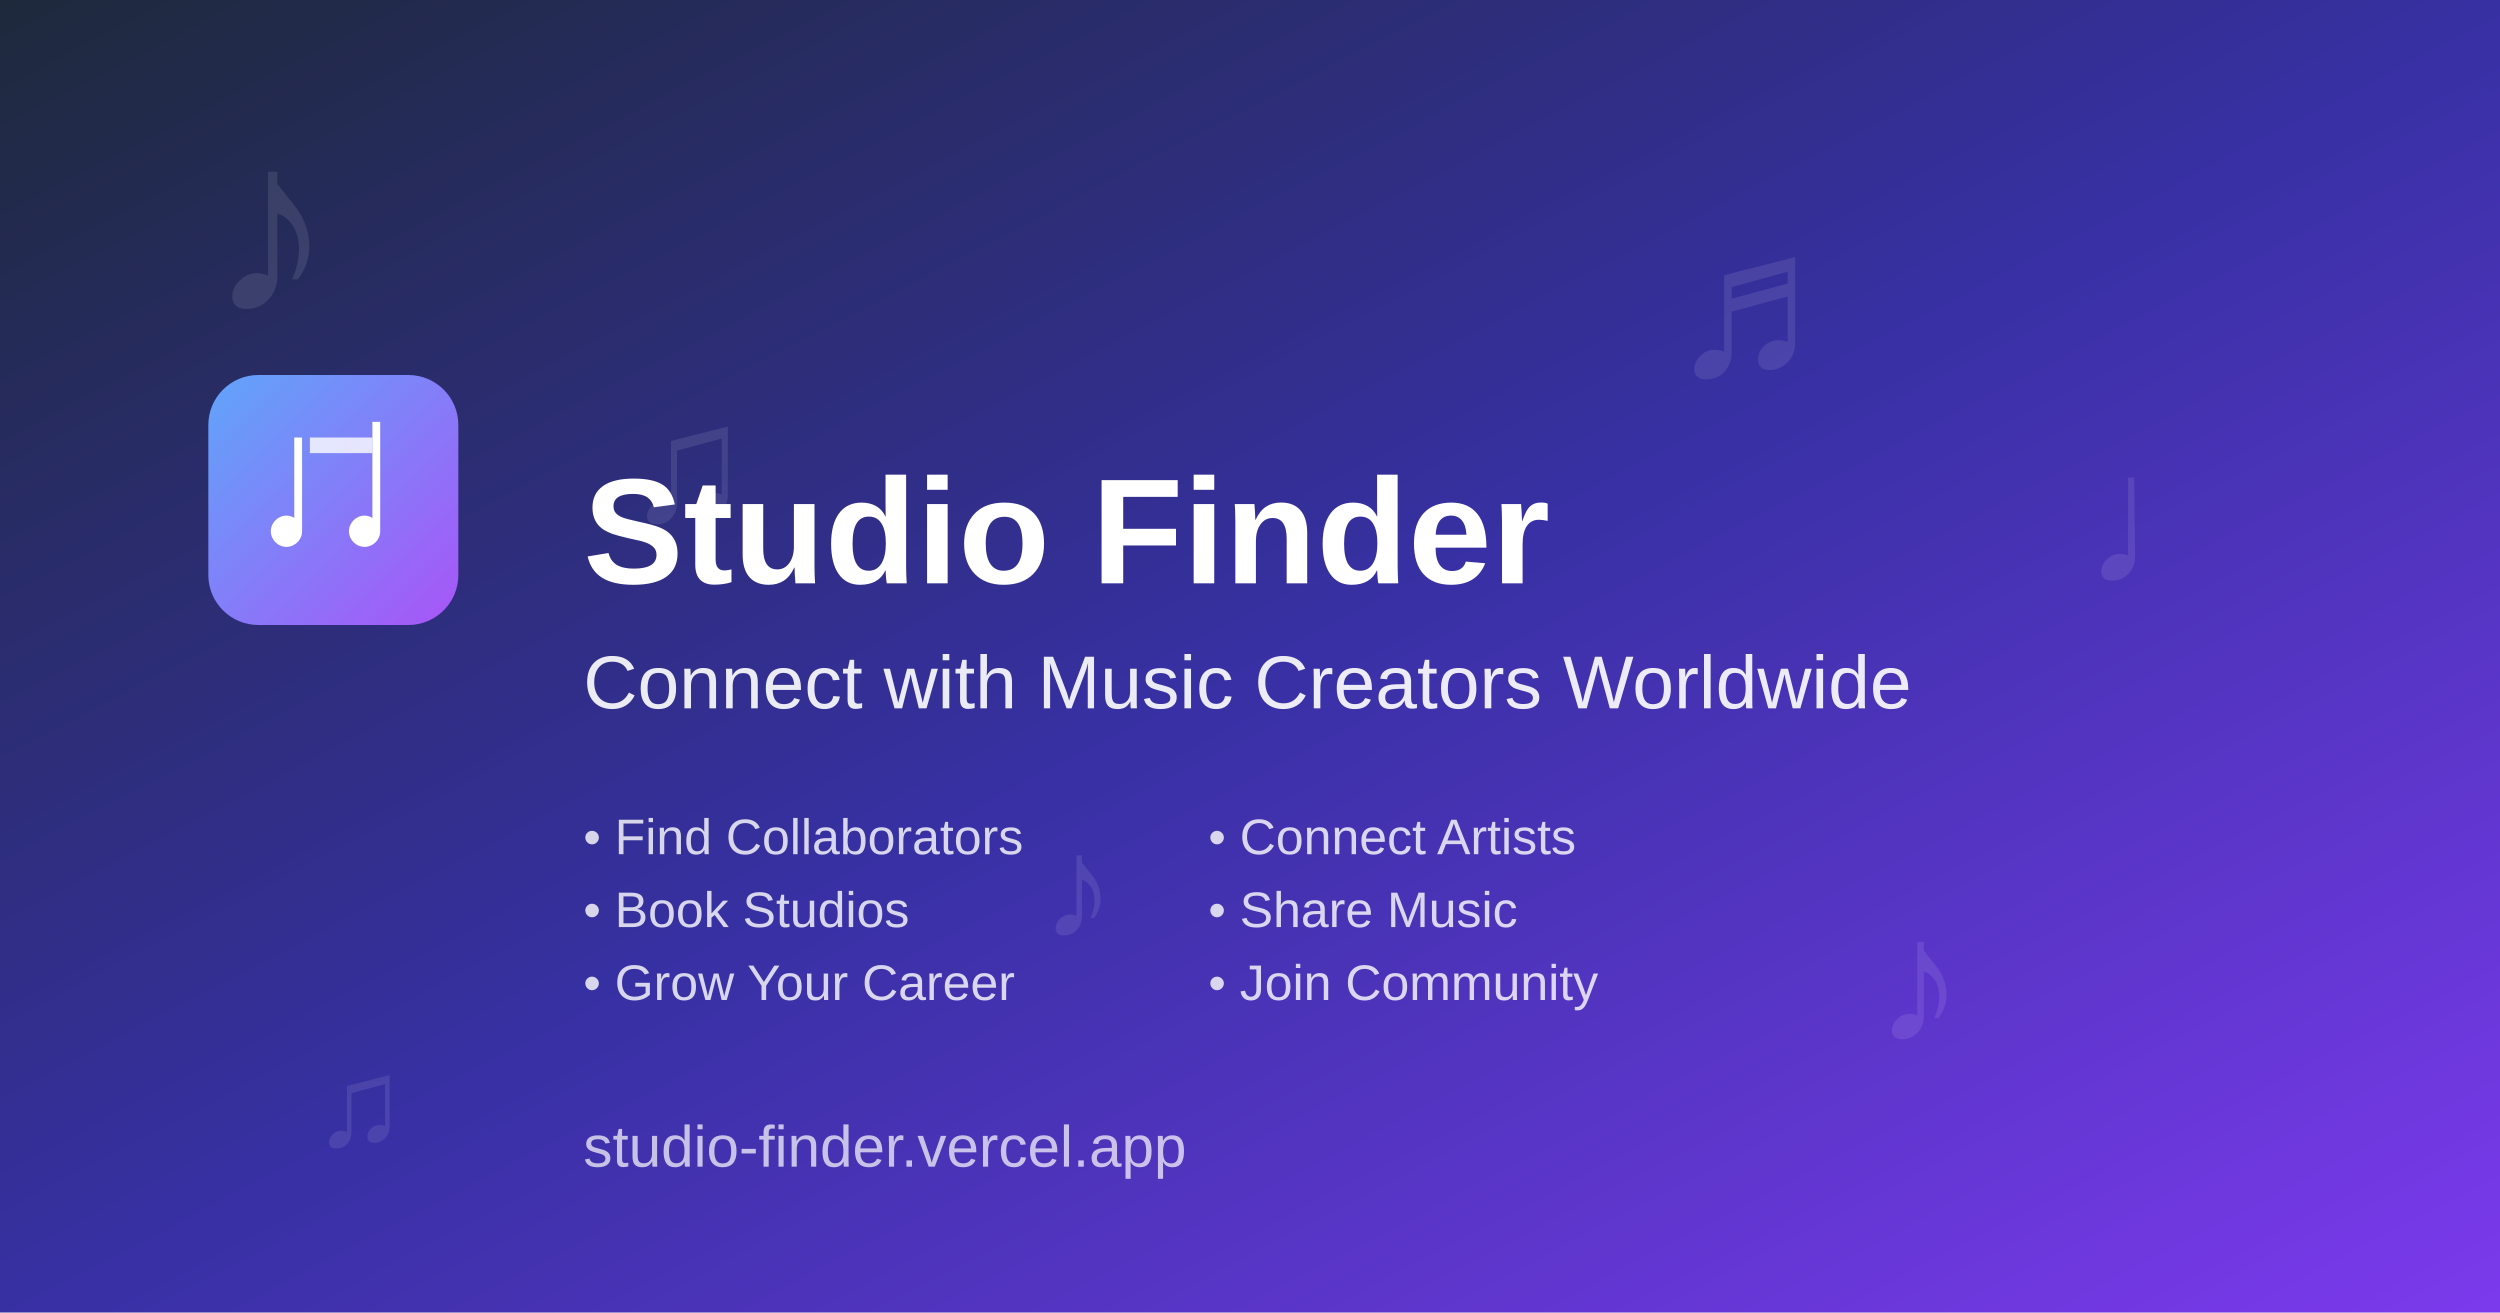
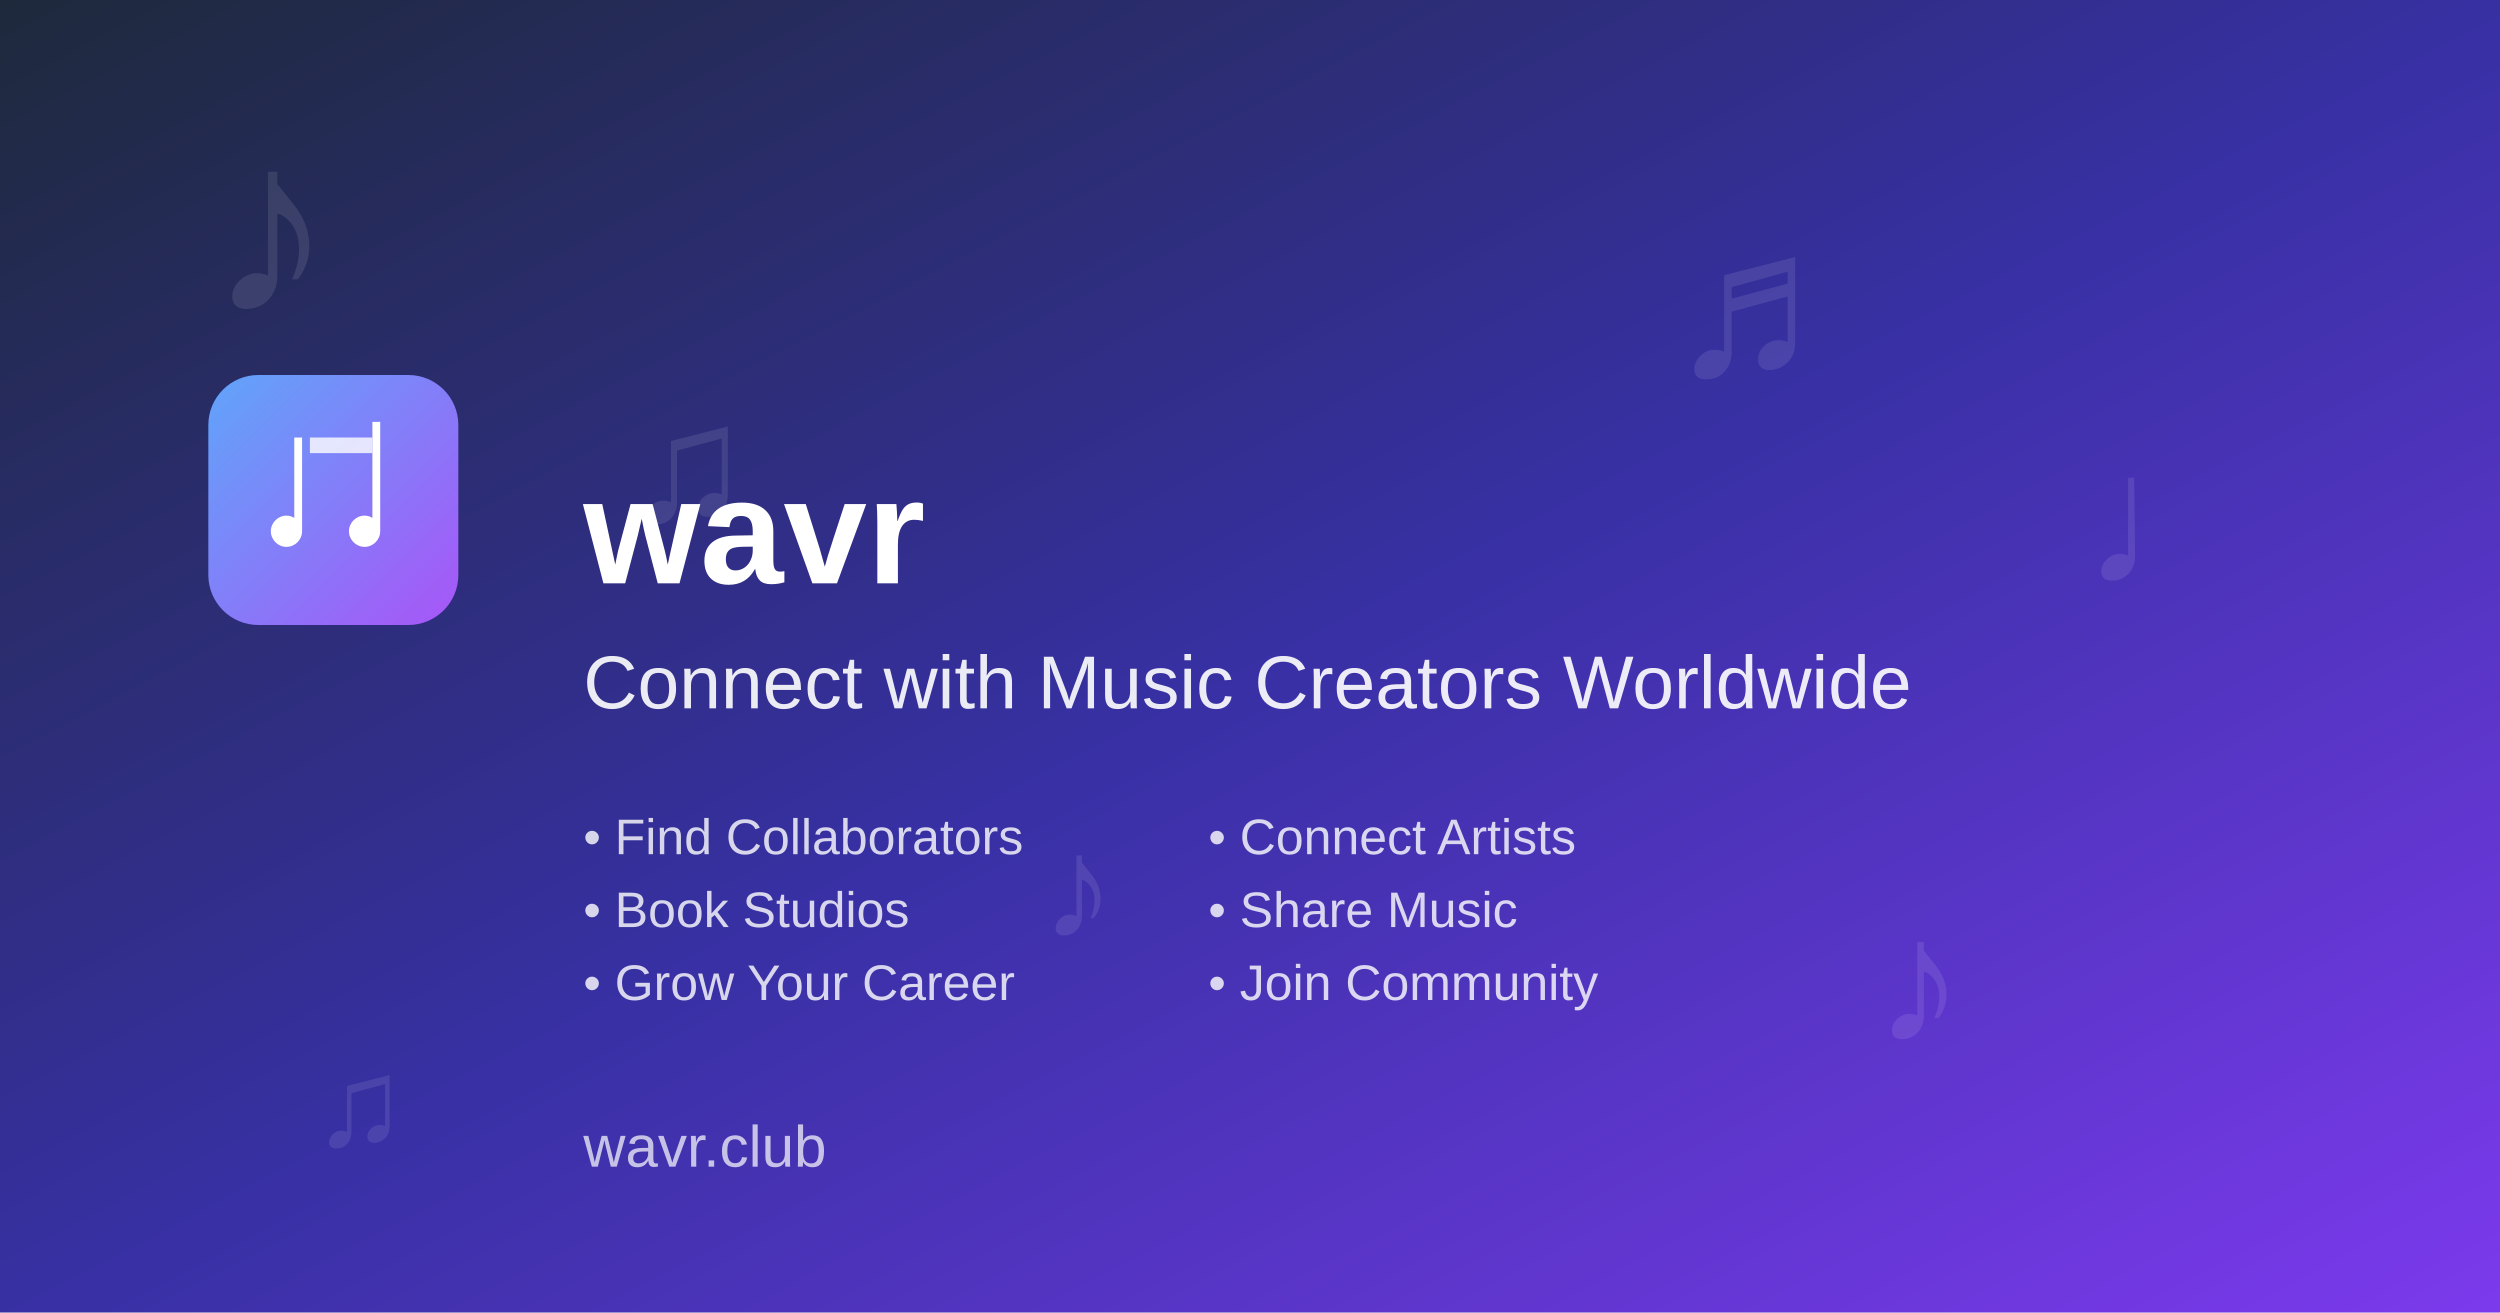
<svg xmlns="http://www.w3.org/2000/svg" width="1200" height="630" viewBox="0 0 1200 630" fill="none">
  <defs>
    <linearGradient id="bgGradient" x1="0%" y1="0%" x2="100%" y2="100%">
      <stop offset="0%" style="stop-color:#1e293b;stop-opacity:1" />
      <stop offset="50%" style="stop-color:#3730a3;stop-opacity:1" />
      <stop offset="100%" style="stop-color:#7c3aed;stop-opacity:1" />
    </linearGradient>
    <linearGradient id="musicGradient" x1="0%" y1="0%" x2="100%" y2="100%">
      <stop offset="0%" style="stop-color:#60a5fa;stop-opacity:1" />
      <stop offset="100%" style="stop-color:#a855f7;stop-opacity:1" />
    </linearGradient>
  </defs>
  <rect width="1200" height="630" fill="url(#bgGradient)" />
  <g opacity="0.1" fill="white">
    <text x="100" y="150" font-size="120" font-family="Arial">♪</text>
    <text x="300" y="250" font-size="80" font-family="Arial">♫</text>
    <text x="800" y="180" font-size="100" font-family="Arial">♬</text>
    <text x="1000" y="280" font-size="90" font-family="Arial">♩</text>
    <text x="500" y="450" font-size="70" font-family="Arial">♪</text>
    <text x="150" y="550" font-size="60" font-family="Arial">♫</text>
    <text x="900" y="500" font-size="85" font-family="Arial">♪</text>
  </g>
  <g transform="translate(100, 180)">
    <rect width="120" height="120" rx="24" fill="url(#musicGradient)" />
    <path d="M45 30v45c0 4.1-3.4 7.5-7.5 7.5s-7.5-3.4-7.5-7.5 3.4-7.5 7.5-7.5c1.5 0 2.6.4 3.75 1.1V30h3.75z" fill="white" />
    <path d="M82.5 22.5v52.5c0 4.1-3.4 7.5-7.5 7.5s-7.5-3.4-7.5-7.5 3.4-7.5 7.5-7.5c1.5 0 2.6.4 3.75 1.1V22.5h3.75z" fill="white" />
    <circle cx="37.5" cy="75" r="5.6" fill="white" />
    <circle cx="75" cy="75" r="5.6" fill="white" />
    <path d="M48.75 30h30v7.5h-30z" fill="white" opacity="0.8" />
  </g>
  <text x="280" y="280" font-size="72" font-weight="bold" fill="white" font-family="Arial, sans-serif">
-     Studio Finder
+     wavr
  </text>
  <text x="280" y="340" font-size="36" fill="rgba(255,255,255,0.9)" font-family="Arial, sans-serif">
    Connect with Music Creators Worldwide
  </text>
  <g transform="translate(280, 380)">
    <text x="0" y="30" font-size="24" fill="rgba(255,255,255,0.8)" font-family="Arial">• Find Collaborators</text>
    <text x="0" y="65" font-size="24" fill="rgba(255,255,255,0.8)" font-family="Arial">• Book Studios</text>
    <text x="0" y="100" font-size="24" fill="rgba(255,255,255,0.8)" font-family="Arial">• Grow Your Career</text>
    <text x="300" y="30" font-size="24" fill="rgba(255,255,255,0.8)" font-family="Arial">• Connect Artists</text>
    <text x="300" y="65" font-size="24" fill="rgba(255,255,255,0.8)" font-family="Arial">• Share Music</text>
    <text x="300" y="100" font-size="24" fill="rgba(255,255,255,0.8)" font-family="Arial">• Join Community</text>
  </g>
  <text x="280" y="560" font-size="28" fill="rgba(255,255,255,0.7)" font-family="Arial">
-     studio-finder.vercel.app
+     wavr.club
  </text>
</svg>
